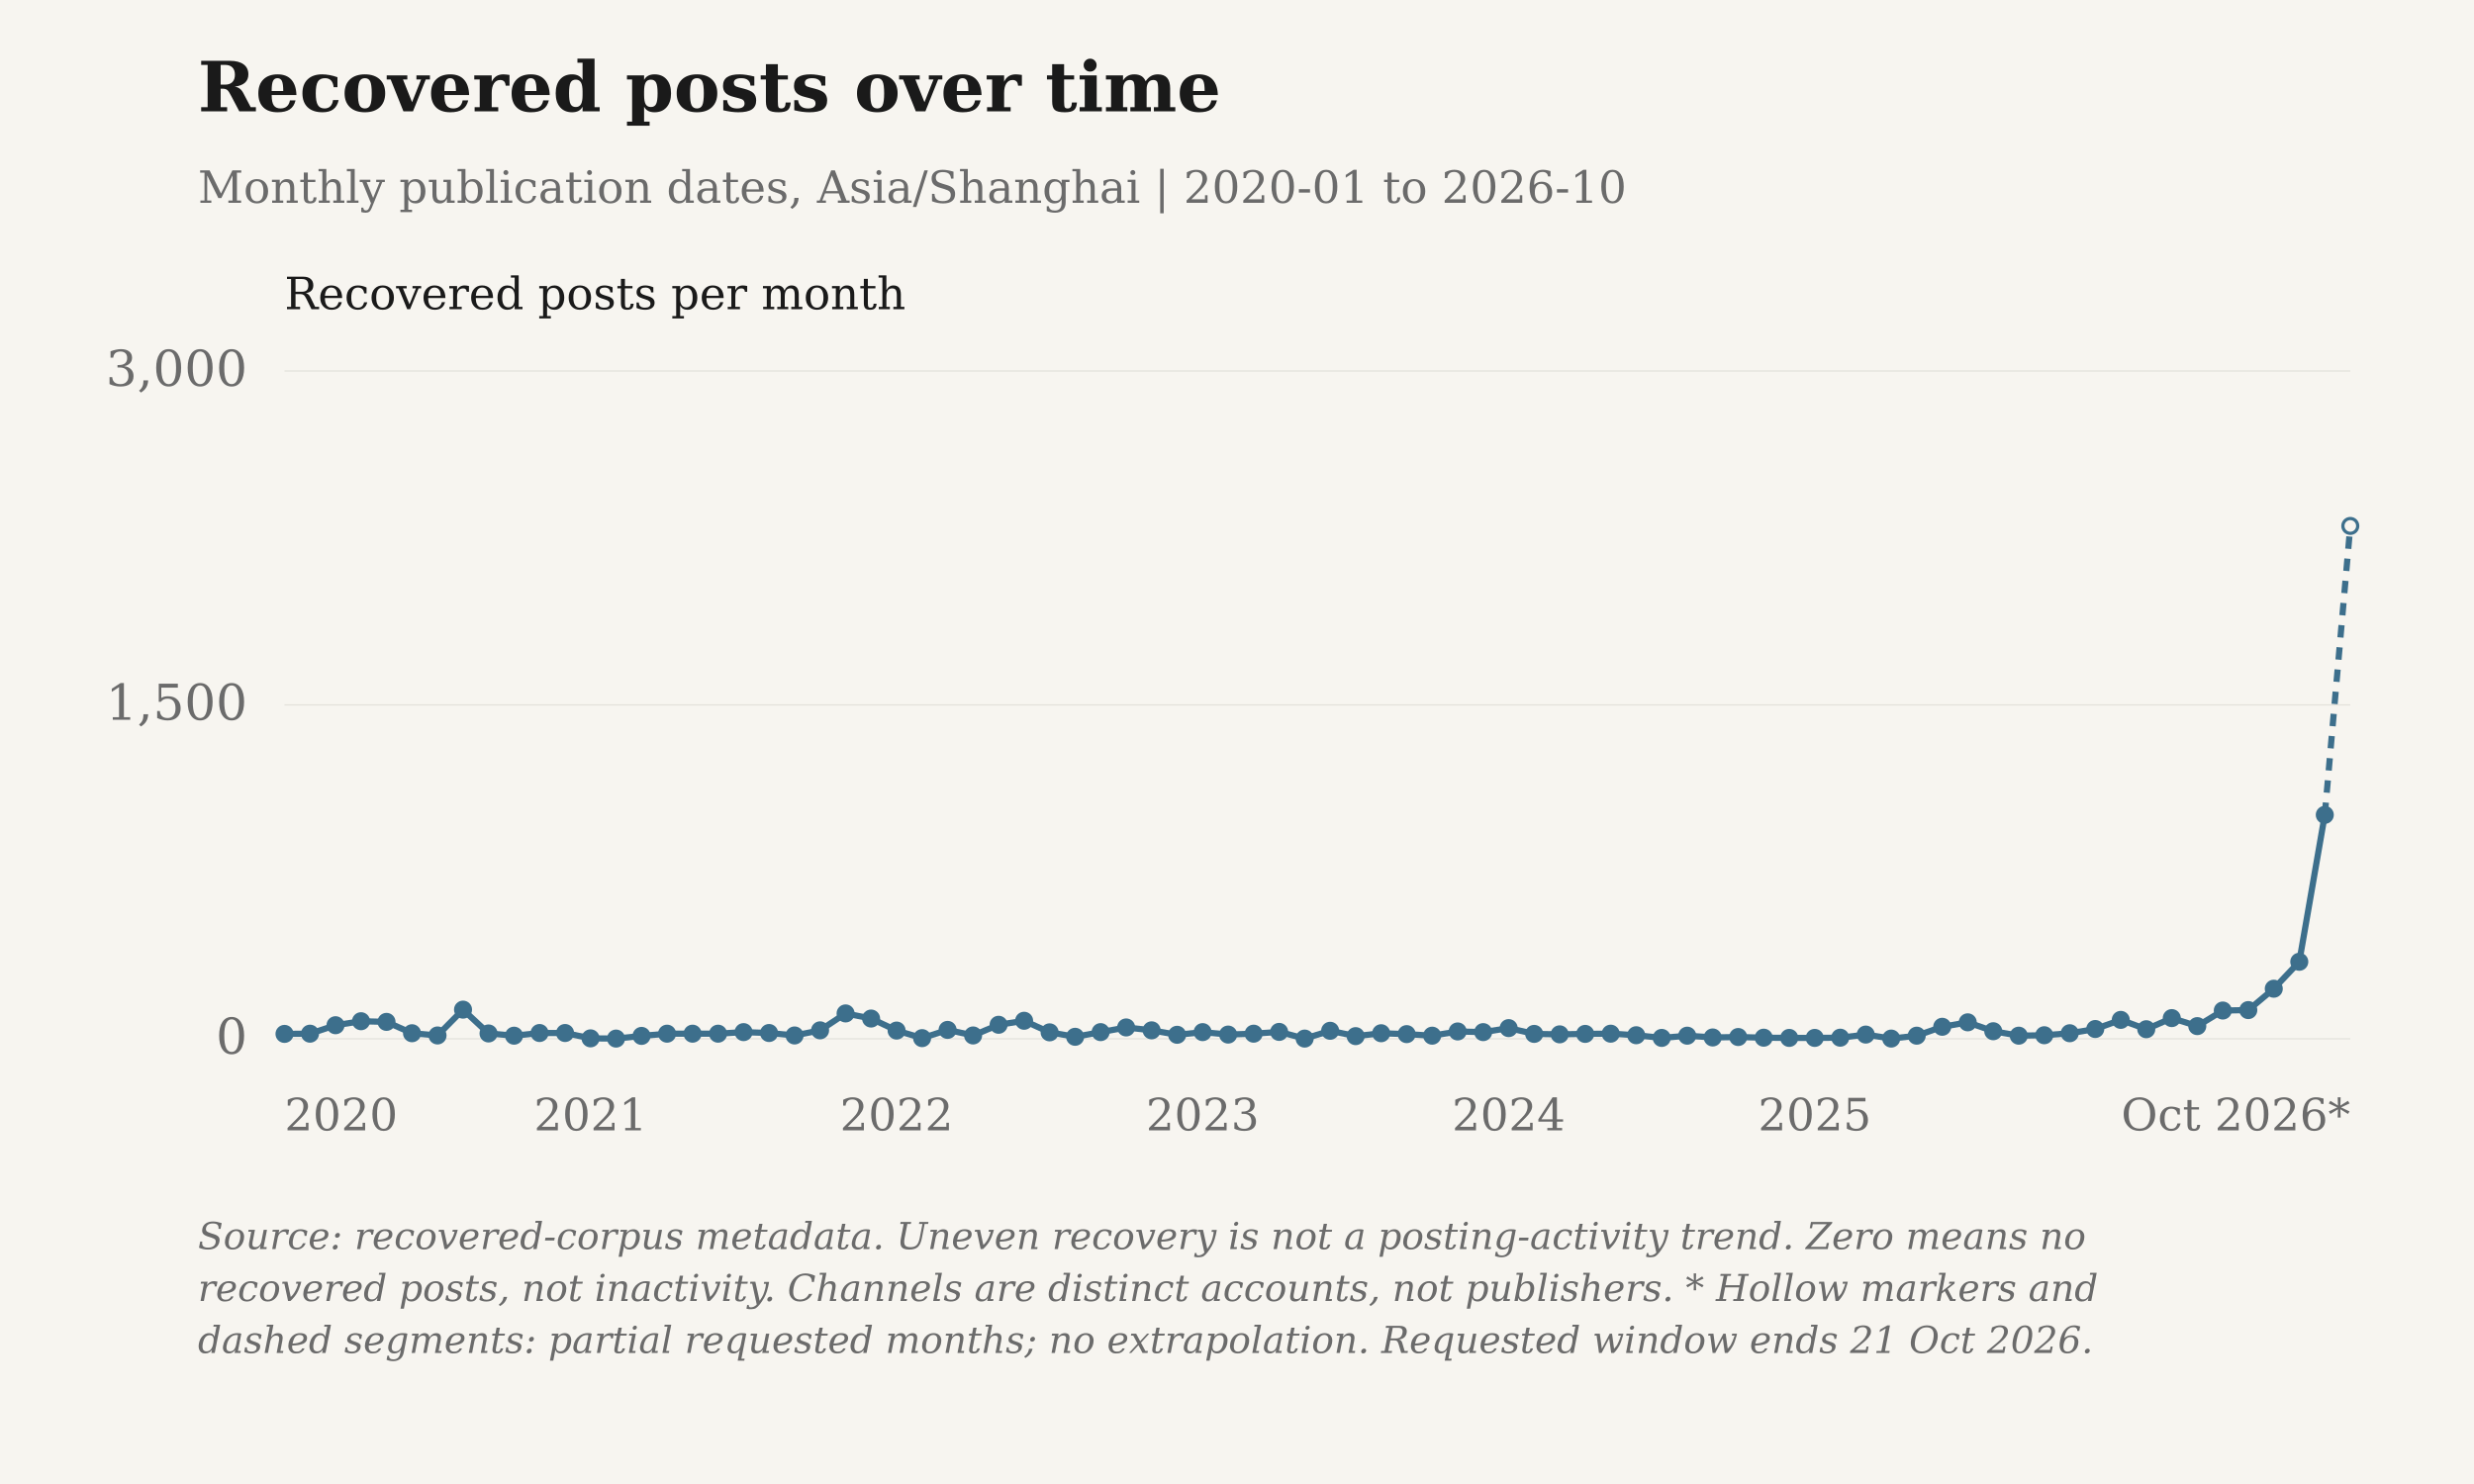
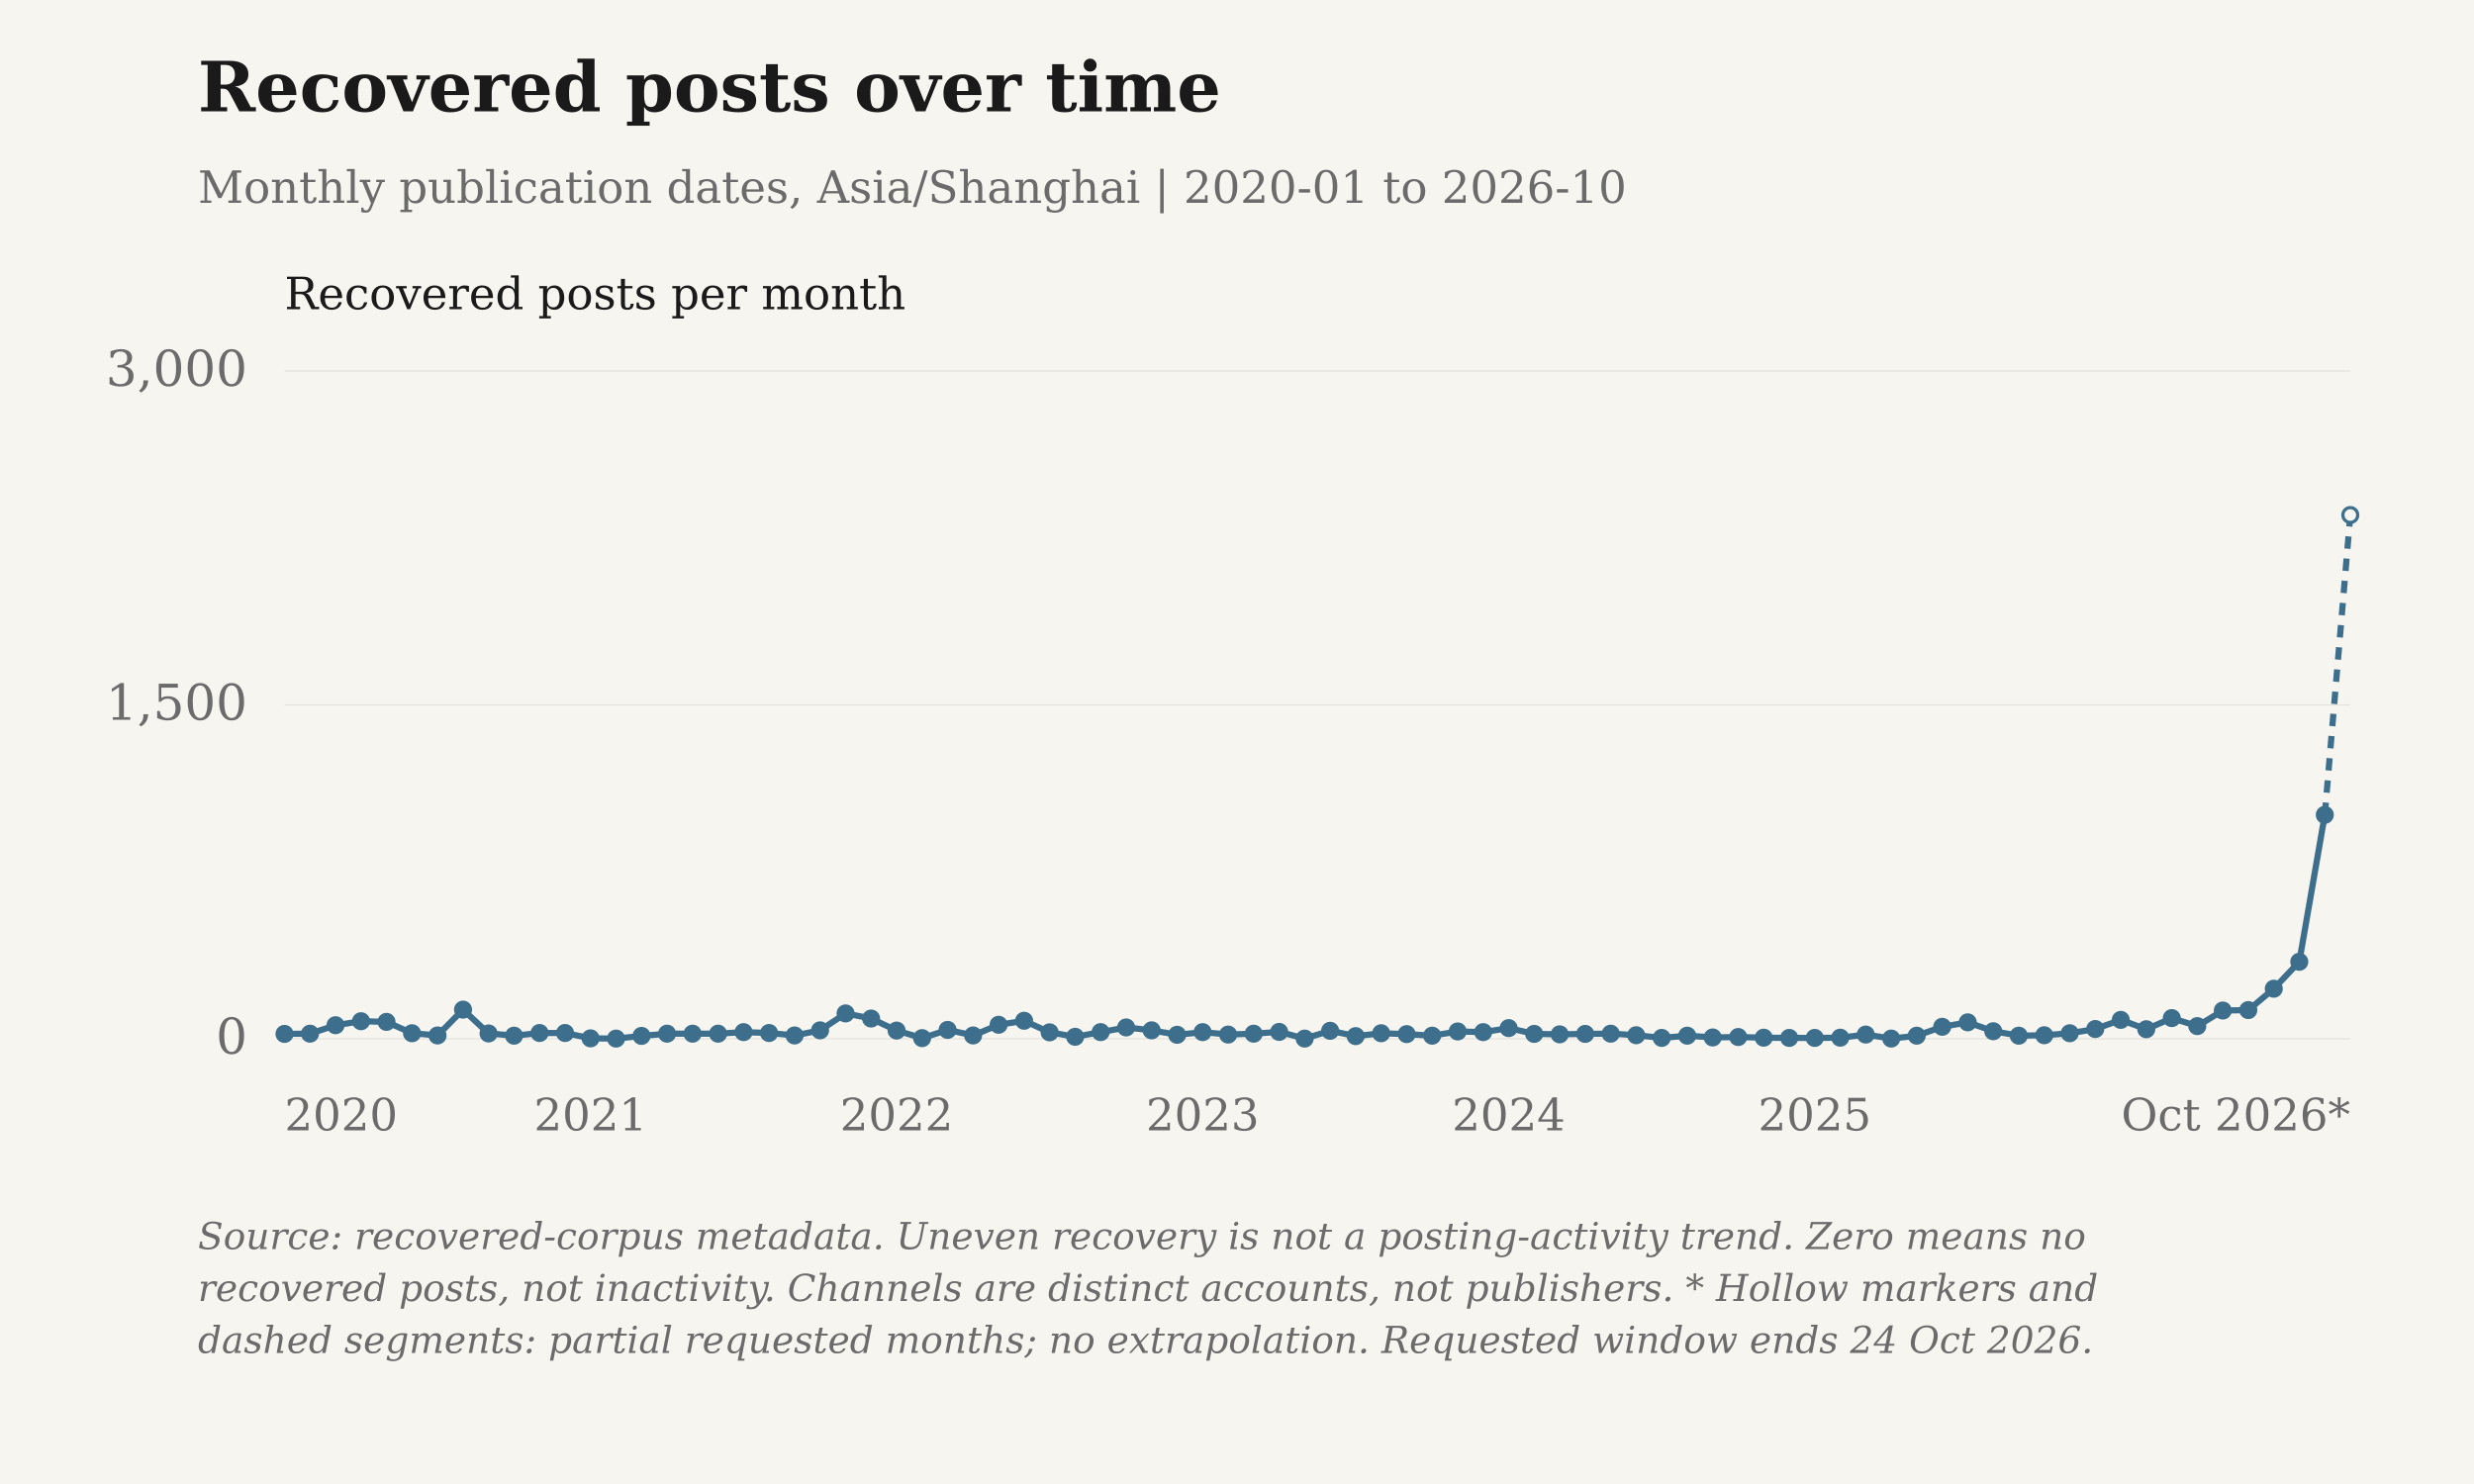
<svg xmlns="http://www.w3.org/2000/svg" viewBox="0 0 1000 600" role="img" data-metric="monthly-posts" aria-label="Recovered posts over time">
  <rect class="chart-background" width="1000" height="600" fill="#F7F5F0" />
  <g font-family="DejaVu Serif, Georgia, 'Times New Roman', serif" font-size="20" fill="#6B6B6B">
    <text x="80" y="45" font-size="28" font-weight="bold" fill="#1A1A1A">Recovered posts over time</text>
    <text x="80" y="82" font-size="18">Monthly publication dates, Asia/Shanghai | 2020-01 to 2026-10</text>
    <text class="axis-unit" x="115" y="125" font-size="18" fill="#1A1A1A">Recovered posts per month</text>
    <path d="M115 420.00H950" stroke="#D6D3CC" stroke-opacity=".6" stroke-width=".5" />
    <text x="100" y="426.00" text-anchor="end">0</text>
    <path d="M115 285.00H950" stroke="#D6D3CC" stroke-opacity=".6" stroke-width=".5" />
    <text x="100" y="291.00" text-anchor="end">1,500</text>
    <path d="M115 150.00H950" stroke="#D6D3CC" stroke-opacity=".6" stroke-width=".5" />
    <text x="100" y="156.00" text-anchor="end">3,000</text>
    <text x="115.00" y="457" text-anchor="start" font-size="18">2020</text>
    <text x="238.70" y="457" text-anchor="middle" font-size="18">2021</text>
    <text x="362.41" y="457" text-anchor="middle" font-size="18">2022</text>
    <text x="486.11" y="457" text-anchor="middle" font-size="18">2023</text>
    <text x="609.81" y="457" text-anchor="middle" font-size="18">2024</text>
    <text x="733.52" y="457" text-anchor="middle" font-size="18">2025</text>
    <text x="950.00" y="457" text-anchor="end" font-size="18">Oct 2026*</text>
    <path class="data-line" d="M115.00,418.02 L125.31,417.93" fill="none" stroke="#3D6F8C" stroke-width="2.5" />
    <path class="data-line" d="M125.31,417.93 L135.62,414.51" fill="none" stroke="#3D6F8C" stroke-width="2.5" />
    <path class="data-line" d="M135.62,414.51 L145.93,412.89" fill="none" stroke="#3D6F8C" stroke-width="2.5" />
    <path class="data-line" d="M145.93,412.89 L156.23,413.16" fill="none" stroke="#3D6F8C" stroke-width="2.5" />
    <path class="data-line" d="M156.23,413.16 L166.54,417.75" fill="none" stroke="#3D6F8C" stroke-width="2.5" />
    <path class="data-line" d="M166.54,417.75 L176.85,418.65" fill="none" stroke="#3D6F8C" stroke-width="2.5" />
    <path class="data-line" d="M176.85,418.65 L187.16,408.21" fill="none" stroke="#3D6F8C" stroke-width="2.5" />
    <path class="data-line" d="M187.16,408.21 L197.47,417.84" fill="none" stroke="#3D6F8C" stroke-width="2.5" />
    <path class="data-line" d="M197.47,417.84 L207.78,418.74" fill="none" stroke="#3D6F8C" stroke-width="2.5" />
    <path class="data-line" d="M207.78,418.74 L218.09,417.66" fill="none" stroke="#3D6F8C" stroke-width="2.5" />
    <path class="data-line" d="M218.09,417.66 L228.40,417.66" fill="none" stroke="#3D6F8C" stroke-width="2.5" />
    <path class="data-line" d="M228.40,417.66 L238.70,419.82" fill="none" stroke="#3D6F8C" stroke-width="2.5" />
    <path class="data-line" d="M238.70,419.82 L249.01,419.91" fill="none" stroke="#3D6F8C" stroke-width="2.5" />
    <path class="data-line" d="M249.01,419.91 L259.32,418.83" fill="none" stroke="#3D6F8C" stroke-width="2.5" />
    <path class="data-line" d="M259.32,418.83 L269.63,417.93" fill="none" stroke="#3D6F8C" stroke-width="2.5" />
    <path class="data-line" d="M269.63,417.93 L279.94,417.93" fill="none" stroke="#3D6F8C" stroke-width="2.5" />
    <path class="data-line" d="M279.94,417.93 L290.25,417.93" fill="none" stroke="#3D6F8C" stroke-width="2.5" />
    <path class="data-line" d="M290.25,417.93 L300.56,417.30" fill="none" stroke="#3D6F8C" stroke-width="2.5" />
    <path class="data-line" d="M300.56,417.30 L310.86,417.66" fill="none" stroke="#3D6F8C" stroke-width="2.5" />
    <path class="data-line" d="M310.86,417.66 L321.17,418.65" fill="none" stroke="#3D6F8C" stroke-width="2.5" />
    <path class="data-line" d="M321.17,418.65 L331.48,416.58" fill="none" stroke="#3D6F8C" stroke-width="2.5" />
    <path class="data-line" d="M331.48,416.58 L341.79,409.74" fill="none" stroke="#3D6F8C" stroke-width="2.5" />
    <path class="data-line" d="M341.79,409.74 L352.10,411.81" fill="none" stroke="#3D6F8C" stroke-width="2.5" />
    <path class="data-line" d="M352.10,411.81 L362.41,416.67" fill="none" stroke="#3D6F8C" stroke-width="2.5" />
    <path class="data-line" d="M362.41,416.67 L372.72,419.73" fill="none" stroke="#3D6F8C" stroke-width="2.5" />
    <path class="data-line" d="M372.72,419.73 L383.02,416.40" fill="none" stroke="#3D6F8C" stroke-width="2.5" />
    <path class="data-line" d="M383.02,416.40 L393.33,418.65" fill="none" stroke="#3D6F8C" stroke-width="2.5" />
    <path class="data-line" d="M393.33,418.65 L403.64,414.33" fill="none" stroke="#3D6F8C" stroke-width="2.5" />
    <path class="data-line" d="M403.64,414.33 L413.95,412.71" fill="none" stroke="#3D6F8C" stroke-width="2.5" />
    <path class="data-line" d="M413.95,412.71 L424.26,417.39" fill="none" stroke="#3D6F8C" stroke-width="2.5" />
    <path class="data-line" d="M424.26,417.39 L434.57,419.19" fill="none" stroke="#3D6F8C" stroke-width="2.5" />
    <path class="data-line" d="M434.57,419.19 L444.88,417.30" fill="none" stroke="#3D6F8C" stroke-width="2.5" />
    <path class="data-line" d="M444.88,417.30 L455.19,415.41" fill="none" stroke="#3D6F8C" stroke-width="2.5" />
    <path class="data-line" d="M455.19,415.41 L465.49,416.58" fill="none" stroke="#3D6F8C" stroke-width="2.5" />
    <path class="data-line" d="M465.49,416.58 L475.80,418.38" fill="none" stroke="#3D6F8C" stroke-width="2.5" />
    <path class="data-line" d="M475.80,418.38 L486.11,417.30" fill="none" stroke="#3D6F8C" stroke-width="2.5" />
    <path class="data-line" d="M486.11,417.30 L496.42,418.29" fill="none" stroke="#3D6F8C" stroke-width="2.5" />
    <path class="data-line" d="M496.42,418.29 L506.73,417.93" fill="none" stroke="#3D6F8C" stroke-width="2.5" />
    <path class="data-line" d="M506.73,417.93 L517.04,417.21" fill="none" stroke="#3D6F8C" stroke-width="2.5" />
    <path class="data-line" d="M517.04,417.21 L527.35,419.91" fill="none" stroke="#3D6F8C" stroke-width="2.5" />
    <path class="data-line" d="M527.35,419.91 L537.65,416.76" fill="none" stroke="#3D6F8C" stroke-width="2.5" />
    <path class="data-line" d="M537.65,416.76 L547.96,418.92" fill="none" stroke="#3D6F8C" stroke-width="2.5" />
    <path class="data-line" d="M547.96,418.92 L558.27,417.75" fill="none" stroke="#3D6F8C" stroke-width="2.5" />
    <path class="data-line" d="M558.27,417.75 L568.58,418.11" fill="none" stroke="#3D6F8C" stroke-width="2.5" />
    <path class="data-line" d="M568.58,418.11 L578.89,418.74" fill="none" stroke="#3D6F8C" stroke-width="2.5" />
    <path class="data-line" d="M578.89,418.74 L589.20,417.03" fill="none" stroke="#3D6F8C" stroke-width="2.5" />
    <path class="data-line" d="M589.20,417.03 L599.51,417.30" fill="none" stroke="#3D6F8C" stroke-width="2.5" />
    <path class="data-line" d="M599.51,417.30 L609.81,415.68" fill="none" stroke="#3D6F8C" stroke-width="2.5" />
    <path class="data-line" d="M609.81,415.68 L620.12,418.02" fill="none" stroke="#3D6F8C" stroke-width="2.5" />
    <path class="data-line" d="M620.12,418.02 L630.43,418.20" fill="none" stroke="#3D6F8C" stroke-width="2.5" />
    <path class="data-line" d="M630.43,418.20 L640.74,418.02" fill="none" stroke="#3D6F8C" stroke-width="2.5" />
    <path class="data-line" d="M640.74,418.02 L651.05,417.93" fill="none" stroke="#3D6F8C" stroke-width="2.5" />
    <path class="data-line" d="M651.05,417.93 L661.36,418.56" fill="none" stroke="#3D6F8C" stroke-width="2.5" />
    <path class="data-line" d="M661.36,418.56 L671.67,419.64" fill="none" stroke="#3D6F8C" stroke-width="2.5" />
    <path class="data-line" d="M671.67,419.64 L681.98,418.74" fill="none" stroke="#3D6F8C" stroke-width="2.5" />
    <path class="data-line" d="M681.98,418.74 L692.28,419.46" fill="none" stroke="#3D6F8C" stroke-width="2.5" />
    <path class="data-line" d="M692.28,419.46 L702.59,419.28" fill="none" stroke="#3D6F8C" stroke-width="2.5" />
    <path class="data-line" d="M702.59,419.28 L712.90,419.55" fill="none" stroke="#3D6F8C" stroke-width="2.5" />
    <path class="data-line" d="M712.90,419.55 L723.21,419.64" fill="none" stroke="#3D6F8C" stroke-width="2.5" />
    <path class="data-line" d="M723.21,419.64 L733.52,419.64" fill="none" stroke="#3D6F8C" stroke-width="2.5" />
    <path class="data-line" d="M733.52,419.64 L743.83,419.55" fill="none" stroke="#3D6F8C" stroke-width="2.5" />
    <path class="data-line" d="M743.83,419.55 L754.14,418.29" fill="none" stroke="#3D6F8C" stroke-width="2.5" />
    <path class="data-line" d="M754.14,418.29 L764.44,419.91" fill="none" stroke="#3D6F8C" stroke-width="2.5" />
    <path class="data-line" d="M764.44,419.91 L774.75,418.74" fill="none" stroke="#3D6F8C" stroke-width="2.5" />
    <path class="data-line" d="M774.75,418.74 L785.06,415.14" fill="none" stroke="#3D6F8C" stroke-width="2.5" />
    <path class="data-line" d="M785.06,415.14 L795.37,413.34" fill="none" stroke="#3D6F8C" stroke-width="2.5" />
    <path class="data-line" d="M795.37,413.34 L805.68,416.94" fill="none" stroke="#3D6F8C" stroke-width="2.5" />
    <path class="data-line" d="M805.68,416.94 L815.99,418.74" fill="none" stroke="#3D6F8C" stroke-width="2.5" />
    <path class="data-line" d="M815.99,418.74 L826.30,418.56" fill="none" stroke="#3D6F8C" stroke-width="2.5" />
    <path class="data-line" d="M826.30,418.56 L836.60,417.75" fill="none" stroke="#3D6F8C" stroke-width="2.5" />
    <path class="data-line" d="M836.60,417.75 L846.91,416.04" fill="none" stroke="#3D6F8C" stroke-width="2.5" />
    <path class="data-line" d="M846.91,416.04 L857.22,412.35" fill="none" stroke="#3D6F8C" stroke-width="2.5" />
    <path class="data-line" d="M857.22,412.35 L867.53,416.13" fill="none" stroke="#3D6F8C" stroke-width="2.5" />
    <path class="data-line" d="M867.53,416.13 L877.84,411.63" fill="none" stroke="#3D6F8C" stroke-width="2.5" />
    <path class="data-line" d="M877.84,411.63 L888.15,414.87" fill="none" stroke="#3D6F8C" stroke-width="2.5" />
    <path class="data-line" d="M888.15,414.87 L898.46,408.57" fill="none" stroke="#3D6F8C" stroke-width="2.5" />
    <path class="data-line" d="M898.46,408.57 L908.77,408.39" fill="none" stroke="#3D6F8C" stroke-width="2.5" />
    <path class="data-line" d="M908.77,408.39 L919.07,399.75" fill="none" stroke="#3D6F8C" stroke-width="2.5" />
    <path class="data-line" d="M919.07,399.75 L929.38,388.86" fill="none" stroke="#3D6F8C" stroke-width="2.5" />
    <path class="data-line" d="M929.38,388.86 L939.69,329.46" fill="none" stroke="#3D6F8C" stroke-width="2.5" />
-     <path class="data-line" d="M939.69,329.46 L950.00,212.64" fill="none" stroke="#3D6F8C" stroke-width="2.5" stroke-dasharray="5 4" />
+     <path class="data-line" d="M939.69,329.46 L950.00,208.23" fill="none" stroke="#3D6F8C" stroke-width="2.5" stroke-dasharray="5 4" />
    <circle class="data-point" data-month="2020-01" data-value="22" data-partial-window="false" cx="115.00" cy="418.02" r="3" fill="#3D6F8C" stroke="#3D6F8C" stroke-width="1.3" />
    <circle class="data-point" data-month="2020-02" data-value="23" data-partial-window="false" cx="125.31" cy="417.93" r="3" fill="#3D6F8C" stroke="#3D6F8C" stroke-width="1.3" />
    <circle class="data-point" data-month="2020-03" data-value="61" data-partial-window="false" cx="135.62" cy="414.51" r="3" fill="#3D6F8C" stroke="#3D6F8C" stroke-width="1.3" />
    <circle class="data-point" data-month="2020-04" data-value="79" data-partial-window="false" cx="145.93" cy="412.89" r="3" fill="#3D6F8C" stroke="#3D6F8C" stroke-width="1.3" />
    <circle class="data-point" data-month="2020-05" data-value="76" data-partial-window="false" cx="156.23" cy="413.16" r="3" fill="#3D6F8C" stroke="#3D6F8C" stroke-width="1.3" />
    <circle class="data-point" data-month="2020-06" data-value="25" data-partial-window="false" cx="166.54" cy="417.75" r="3" fill="#3D6F8C" stroke="#3D6F8C" stroke-width="1.3" />
    <circle class="data-point" data-month="2020-07" data-value="15" data-partial-window="false" cx="176.85" cy="418.65" r="3" fill="#3D6F8C" stroke="#3D6F8C" stroke-width="1.3" />
    <circle class="data-point" data-month="2020-08" data-value="131" data-partial-window="false" cx="187.16" cy="408.21" r="3" fill="#3D6F8C" stroke="#3D6F8C" stroke-width="1.3" />
    <circle class="data-point" data-month="2020-09" data-value="24" data-partial-window="false" cx="197.47" cy="417.84" r="3" fill="#3D6F8C" stroke="#3D6F8C" stroke-width="1.3" />
    <circle class="data-point" data-month="2020-10" data-value="14" data-partial-window="false" cx="207.78" cy="418.74" r="3" fill="#3D6F8C" stroke="#3D6F8C" stroke-width="1.3" />
    <circle class="data-point" data-month="2020-11" data-value="26" data-partial-window="false" cx="218.09" cy="417.66" r="3" fill="#3D6F8C" stroke="#3D6F8C" stroke-width="1.3" />
    <circle class="data-point" data-month="2020-12" data-value="26" data-partial-window="false" cx="228.40" cy="417.66" r="3" fill="#3D6F8C" stroke="#3D6F8C" stroke-width="1.3" />
    <circle class="data-point" data-month="2021-01" data-value="2" data-partial-window="false" cx="238.70" cy="419.82" r="3" fill="#3D6F8C" stroke="#3D6F8C" stroke-width="1.3" />
    <circle class="data-point" data-month="2021-02" data-value="1" data-partial-window="false" cx="249.01" cy="419.91" r="3" fill="#3D6F8C" stroke="#3D6F8C" stroke-width="1.3" />
    <circle class="data-point" data-month="2021-03" data-value="13" data-partial-window="false" cx="259.32" cy="418.83" r="3" fill="#3D6F8C" stroke="#3D6F8C" stroke-width="1.3" />
    <circle class="data-point" data-month="2021-04" data-value="23" data-partial-window="false" cx="269.63" cy="417.93" r="3" fill="#3D6F8C" stroke="#3D6F8C" stroke-width="1.3" />
    <circle class="data-point" data-month="2021-05" data-value="23" data-partial-window="false" cx="279.94" cy="417.93" r="3" fill="#3D6F8C" stroke="#3D6F8C" stroke-width="1.3" />
    <circle class="data-point" data-month="2021-06" data-value="23" data-partial-window="false" cx="290.25" cy="417.93" r="3" fill="#3D6F8C" stroke="#3D6F8C" stroke-width="1.3" />
    <circle class="data-point" data-month="2021-07" data-value="30" data-partial-window="false" cx="300.56" cy="417.30" r="3" fill="#3D6F8C" stroke="#3D6F8C" stroke-width="1.3" />
    <circle class="data-point" data-month="2021-08" data-value="26" data-partial-window="false" cx="310.86" cy="417.66" r="3" fill="#3D6F8C" stroke="#3D6F8C" stroke-width="1.3" />
    <circle class="data-point" data-month="2021-09" data-value="15" data-partial-window="false" cx="321.17" cy="418.65" r="3" fill="#3D6F8C" stroke="#3D6F8C" stroke-width="1.3" />
    <circle class="data-point" data-month="2021-10" data-value="38" data-partial-window="false" cx="331.48" cy="416.58" r="3" fill="#3D6F8C" stroke="#3D6F8C" stroke-width="1.3" />
    <circle class="data-point" data-month="2021-11" data-value="114" data-partial-window="false" cx="341.79" cy="409.74" r="3" fill="#3D6F8C" stroke="#3D6F8C" stroke-width="1.3" />
    <circle class="data-point" data-month="2021-12" data-value="91" data-partial-window="false" cx="352.10" cy="411.81" r="3" fill="#3D6F8C" stroke="#3D6F8C" stroke-width="1.3" />
    <circle class="data-point" data-month="2022-01" data-value="37" data-partial-window="false" cx="362.41" cy="416.67" r="3" fill="#3D6F8C" stroke="#3D6F8C" stroke-width="1.3" />
    <circle class="data-point" data-month="2022-02" data-value="3" data-partial-window="false" cx="372.72" cy="419.73" r="3" fill="#3D6F8C" stroke="#3D6F8C" stroke-width="1.3" />
    <circle class="data-point" data-month="2022-03" data-value="40" data-partial-window="false" cx="383.02" cy="416.40" r="3" fill="#3D6F8C" stroke="#3D6F8C" stroke-width="1.3" />
    <circle class="data-point" data-month="2022-04" data-value="15" data-partial-window="false" cx="393.33" cy="418.65" r="3" fill="#3D6F8C" stroke="#3D6F8C" stroke-width="1.3" />
    <circle class="data-point" data-month="2022-05" data-value="63" data-partial-window="false" cx="403.64" cy="414.33" r="3" fill="#3D6F8C" stroke="#3D6F8C" stroke-width="1.3" />
    <circle class="data-point" data-month="2022-06" data-value="81" data-partial-window="false" cx="413.95" cy="412.71" r="3" fill="#3D6F8C" stroke="#3D6F8C" stroke-width="1.3" />
    <circle class="data-point" data-month="2022-07" data-value="29" data-partial-window="false" cx="424.26" cy="417.39" r="3" fill="#3D6F8C" stroke="#3D6F8C" stroke-width="1.3" />
    <circle class="data-point" data-month="2022-08" data-value="9" data-partial-window="false" cx="434.57" cy="419.19" r="3" fill="#3D6F8C" stroke="#3D6F8C" stroke-width="1.3" />
    <circle class="data-point" data-month="2022-09" data-value="30" data-partial-window="false" cx="444.88" cy="417.30" r="3" fill="#3D6F8C" stroke="#3D6F8C" stroke-width="1.3" />
    <circle class="data-point" data-month="2022-10" data-value="51" data-partial-window="false" cx="455.19" cy="415.41" r="3" fill="#3D6F8C" stroke="#3D6F8C" stroke-width="1.3" />
    <circle class="data-point" data-month="2022-11" data-value="38" data-partial-window="false" cx="465.49" cy="416.58" r="3" fill="#3D6F8C" stroke="#3D6F8C" stroke-width="1.3" />
    <circle class="data-point" data-month="2022-12" data-value="18" data-partial-window="false" cx="475.80" cy="418.38" r="3" fill="#3D6F8C" stroke="#3D6F8C" stroke-width="1.3" />
    <circle class="data-point" data-month="2023-01" data-value="30" data-partial-window="false" cx="486.11" cy="417.30" r="3" fill="#3D6F8C" stroke="#3D6F8C" stroke-width="1.3" />
    <circle class="data-point" data-month="2023-02" data-value="19" data-partial-window="false" cx="496.42" cy="418.29" r="3" fill="#3D6F8C" stroke="#3D6F8C" stroke-width="1.3" />
    <circle class="data-point" data-month="2023-03" data-value="23" data-partial-window="false" cx="506.73" cy="417.93" r="3" fill="#3D6F8C" stroke="#3D6F8C" stroke-width="1.3" />
    <circle class="data-point" data-month="2023-04" data-value="31" data-partial-window="false" cx="517.04" cy="417.21" r="3" fill="#3D6F8C" stroke="#3D6F8C" stroke-width="1.3" />
    <circle class="data-point" data-month="2023-05" data-value="1" data-partial-window="false" cx="527.35" cy="419.91" r="3" fill="#3D6F8C" stroke="#3D6F8C" stroke-width="1.3" />
    <circle class="data-point" data-month="2023-06" data-value="36" data-partial-window="false" cx="537.65" cy="416.76" r="3" fill="#3D6F8C" stroke="#3D6F8C" stroke-width="1.3" />
    <circle class="data-point" data-month="2023-07" data-value="12" data-partial-window="false" cx="547.96" cy="418.92" r="3" fill="#3D6F8C" stroke="#3D6F8C" stroke-width="1.3" />
    <circle class="data-point" data-month="2023-08" data-value="25" data-partial-window="false" cx="558.27" cy="417.75" r="3" fill="#3D6F8C" stroke="#3D6F8C" stroke-width="1.3" />
    <circle class="data-point" data-month="2023-09" data-value="21" data-partial-window="false" cx="568.58" cy="418.11" r="3" fill="#3D6F8C" stroke="#3D6F8C" stroke-width="1.3" />
    <circle class="data-point" data-month="2023-10" data-value="14" data-partial-window="false" cx="578.89" cy="418.74" r="3" fill="#3D6F8C" stroke="#3D6F8C" stroke-width="1.3" />
    <circle class="data-point" data-month="2023-11" data-value="33" data-partial-window="false" cx="589.20" cy="417.03" r="3" fill="#3D6F8C" stroke="#3D6F8C" stroke-width="1.3" />
    <circle class="data-point" data-month="2023-12" data-value="30" data-partial-window="false" cx="599.51" cy="417.30" r="3" fill="#3D6F8C" stroke="#3D6F8C" stroke-width="1.3" />
    <circle class="data-point" data-month="2024-01" data-value="48" data-partial-window="false" cx="609.81" cy="415.68" r="3" fill="#3D6F8C" stroke="#3D6F8C" stroke-width="1.3" />
    <circle class="data-point" data-month="2024-02" data-value="22" data-partial-window="false" cx="620.12" cy="418.02" r="3" fill="#3D6F8C" stroke="#3D6F8C" stroke-width="1.3" />
    <circle class="data-point" data-month="2024-03" data-value="20" data-partial-window="false" cx="630.43" cy="418.20" r="3" fill="#3D6F8C" stroke="#3D6F8C" stroke-width="1.3" />
    <circle class="data-point" data-month="2024-04" data-value="22" data-partial-window="false" cx="640.74" cy="418.02" r="3" fill="#3D6F8C" stroke="#3D6F8C" stroke-width="1.3" />
    <circle class="data-point" data-month="2024-05" data-value="23" data-partial-window="false" cx="651.05" cy="417.93" r="3" fill="#3D6F8C" stroke="#3D6F8C" stroke-width="1.3" />
    <circle class="data-point" data-month="2024-06" data-value="16" data-partial-window="false" cx="661.36" cy="418.56" r="3" fill="#3D6F8C" stroke="#3D6F8C" stroke-width="1.3" />
    <circle class="data-point" data-month="2024-07" data-value="4" data-partial-window="false" cx="671.67" cy="419.64" r="3" fill="#3D6F8C" stroke="#3D6F8C" stroke-width="1.3" />
    <circle class="data-point" data-month="2024-08" data-value="14" data-partial-window="false" cx="681.98" cy="418.74" r="3" fill="#3D6F8C" stroke="#3D6F8C" stroke-width="1.3" />
    <circle class="data-point" data-month="2024-09" data-value="6" data-partial-window="false" cx="692.28" cy="419.46" r="3" fill="#3D6F8C" stroke="#3D6F8C" stroke-width="1.3" />
    <circle class="data-point" data-month="2024-10" data-value="8" data-partial-window="false" cx="702.59" cy="419.28" r="3" fill="#3D6F8C" stroke="#3D6F8C" stroke-width="1.3" />
    <circle class="data-point" data-month="2024-11" data-value="5" data-partial-window="false" cx="712.90" cy="419.55" r="3" fill="#3D6F8C" stroke="#3D6F8C" stroke-width="1.3" />
    <circle class="data-point" data-month="2024-12" data-value="4" data-partial-window="false" cx="723.21" cy="419.64" r="3" fill="#3D6F8C" stroke="#3D6F8C" stroke-width="1.3" />
    <circle class="data-point" data-month="2025-01" data-value="4" data-partial-window="false" cx="733.52" cy="419.64" r="3" fill="#3D6F8C" stroke="#3D6F8C" stroke-width="1.3" />
    <circle class="data-point" data-month="2025-02" data-value="5" data-partial-window="false" cx="743.83" cy="419.55" r="3" fill="#3D6F8C" stroke="#3D6F8C" stroke-width="1.3" />
    <circle class="data-point" data-month="2025-03" data-value="19" data-partial-window="false" cx="754.14" cy="418.29" r="3" fill="#3D6F8C" stroke="#3D6F8C" stroke-width="1.3" />
    <circle class="data-point" data-month="2025-04" data-value="1" data-partial-window="false" cx="764.44" cy="419.91" r="3" fill="#3D6F8C" stroke="#3D6F8C" stroke-width="1.3" />
    <circle class="data-point" data-month="2025-05" data-value="14" data-partial-window="false" cx="774.75" cy="418.74" r="3" fill="#3D6F8C" stroke="#3D6F8C" stroke-width="1.3" />
    <circle class="data-point" data-month="2025-06" data-value="54" data-partial-window="false" cx="785.06" cy="415.14" r="3" fill="#3D6F8C" stroke="#3D6F8C" stroke-width="1.3" />
    <circle class="data-point" data-month="2025-07" data-value="74" data-partial-window="false" cx="795.37" cy="413.34" r="3" fill="#3D6F8C" stroke="#3D6F8C" stroke-width="1.3" />
    <circle class="data-point" data-month="2025-08" data-value="34" data-partial-window="false" cx="805.68" cy="416.94" r="3" fill="#3D6F8C" stroke="#3D6F8C" stroke-width="1.3" />
    <circle class="data-point" data-month="2025-09" data-value="14" data-partial-window="false" cx="815.99" cy="418.74" r="3" fill="#3D6F8C" stroke="#3D6F8C" stroke-width="1.3" />
    <circle class="data-point" data-month="2025-10" data-value="16" data-partial-window="false" cx="826.30" cy="418.56" r="3" fill="#3D6F8C" stroke="#3D6F8C" stroke-width="1.3" />
    <circle class="data-point" data-month="2025-11" data-value="25" data-partial-window="false" cx="836.60" cy="417.75" r="3" fill="#3D6F8C" stroke="#3D6F8C" stroke-width="1.3" />
    <circle class="data-point" data-month="2025-12" data-value="44" data-partial-window="false" cx="846.91" cy="416.04" r="3" fill="#3D6F8C" stroke="#3D6F8C" stroke-width="1.3" />
    <circle class="data-point" data-month="2026-01" data-value="85" data-partial-window="false" cx="857.22" cy="412.35" r="3" fill="#3D6F8C" stroke="#3D6F8C" stroke-width="1.3" />
    <circle class="data-point" data-month="2026-02" data-value="43" data-partial-window="false" cx="867.53" cy="416.13" r="3" fill="#3D6F8C" stroke="#3D6F8C" stroke-width="1.3" />
    <circle class="data-point" data-month="2026-03" data-value="93" data-partial-window="false" cx="877.84" cy="411.63" r="3" fill="#3D6F8C" stroke="#3D6F8C" stroke-width="1.3" />
    <circle class="data-point" data-month="2026-04" data-value="57" data-partial-window="false" cx="888.15" cy="414.87" r="3" fill="#3D6F8C" stroke="#3D6F8C" stroke-width="1.3" />
    <circle class="data-point" data-month="2026-05" data-value="127" data-partial-window="false" cx="898.46" cy="408.57" r="3" fill="#3D6F8C" stroke="#3D6F8C" stroke-width="1.3" />
    <circle class="data-point" data-month="2026-06" data-value="129" data-partial-window="false" cx="908.77" cy="408.39" r="3" fill="#3D6F8C" stroke="#3D6F8C" stroke-width="1.3" />
    <circle class="data-point" data-month="2026-07" data-value="225" data-partial-window="false" cx="919.07" cy="399.75" r="3" fill="#3D6F8C" stroke="#3D6F8C" stroke-width="1.3" />
    <circle class="data-point" data-month="2026-08" data-value="346" data-partial-window="false" cx="929.38" cy="388.86" r="3" fill="#3D6F8C" stroke="#3D6F8C" stroke-width="1.3" />
    <circle class="data-point" data-month="2026-09" data-value="1006" data-partial-window="false" cx="939.69" cy="329.46" r="3" fill="#3D6F8C" stroke="#3D6F8C" stroke-width="1.3" />
-     <circle class="data-point" data-month="2026-10" data-value="2304" data-partial-window="true" cx="950.00" cy="212.64" r="3" fill="#F7F5F0" stroke="#3D6F8C" stroke-width="1.3" />
+     <circle class="data-point" data-month="2026-10" data-value="2353" data-partial-window="true" cx="950.00" cy="208.23" r="3" fill="#F7F5F0" stroke="#3D6F8C" stroke-width="1.3" />
    <text class="figure-source" x="80" y="505" font-size="15" font-style="italic">Source: recovered-corpus metadata. Uneven recovery is not a posting-activity trend. Zero means no</text>
    <text class="figure-source" x="80" y="526" font-size="15" font-style="italic">recovered posts, not inactivity. Channels are distinct accounts, not publishers. * Hollow markers and</text>
-     <text class="figure-source" x="80" y="547" font-size="15" font-style="italic">dashed segments: partial requested months; no extrapolation. Requested window ends 21 Oct 2026.</text>
+     <text class="figure-source" x="80" y="547" font-size="15" font-style="italic">dashed segments: partial requested months; no extrapolation. Requested window ends 24 Oct 2026.</text>
  </g>
</svg>
